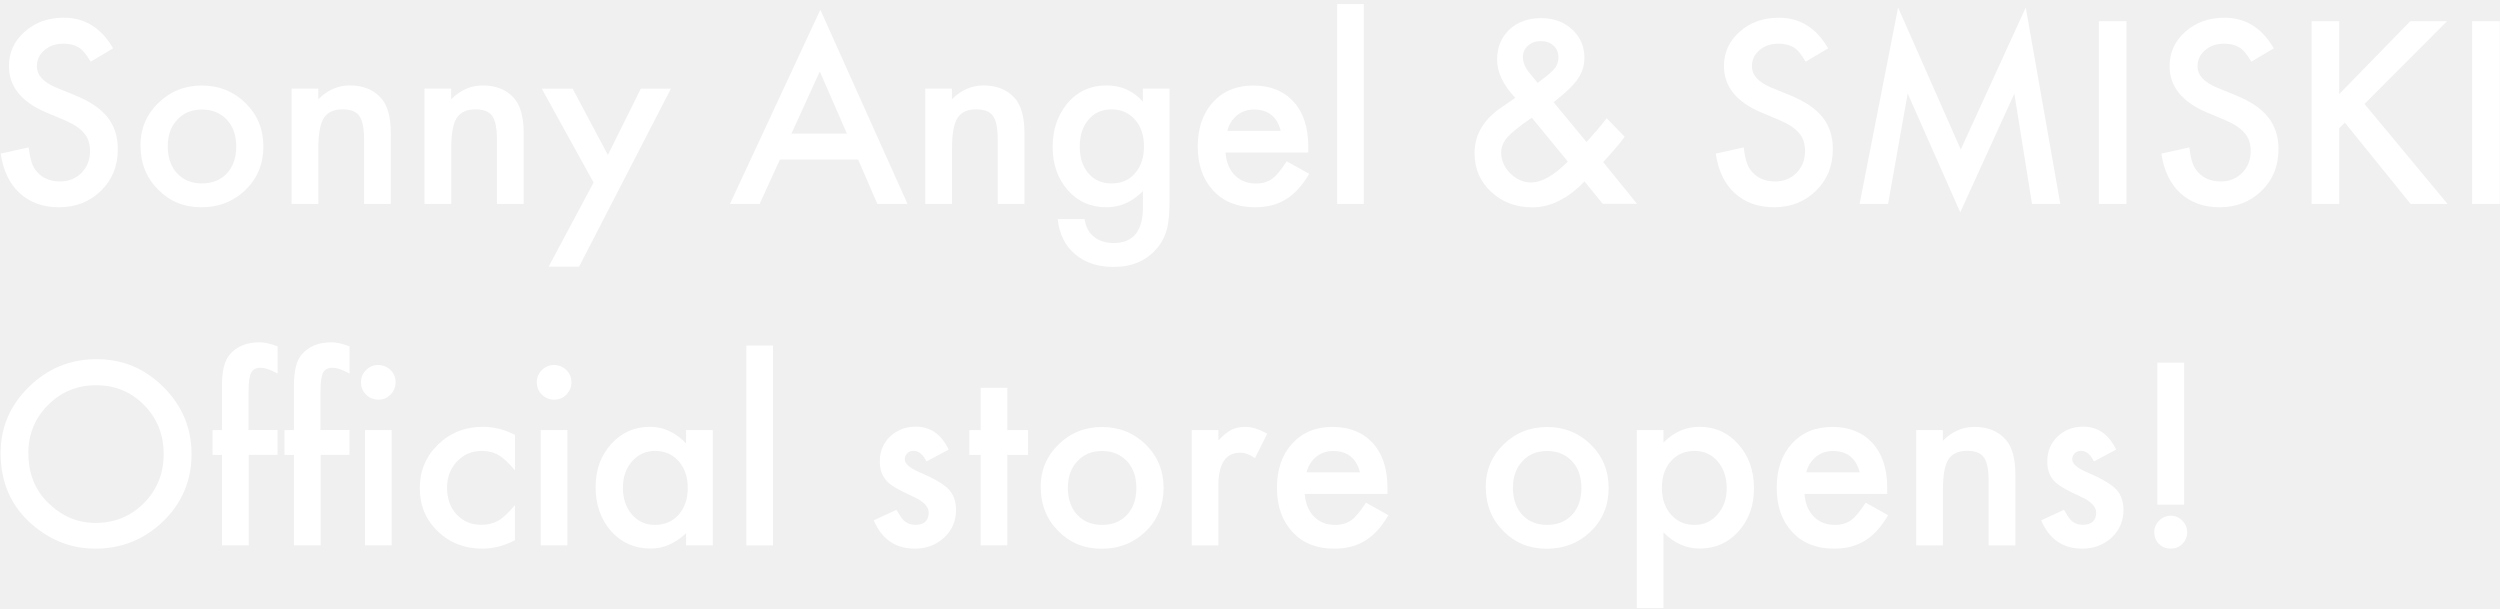
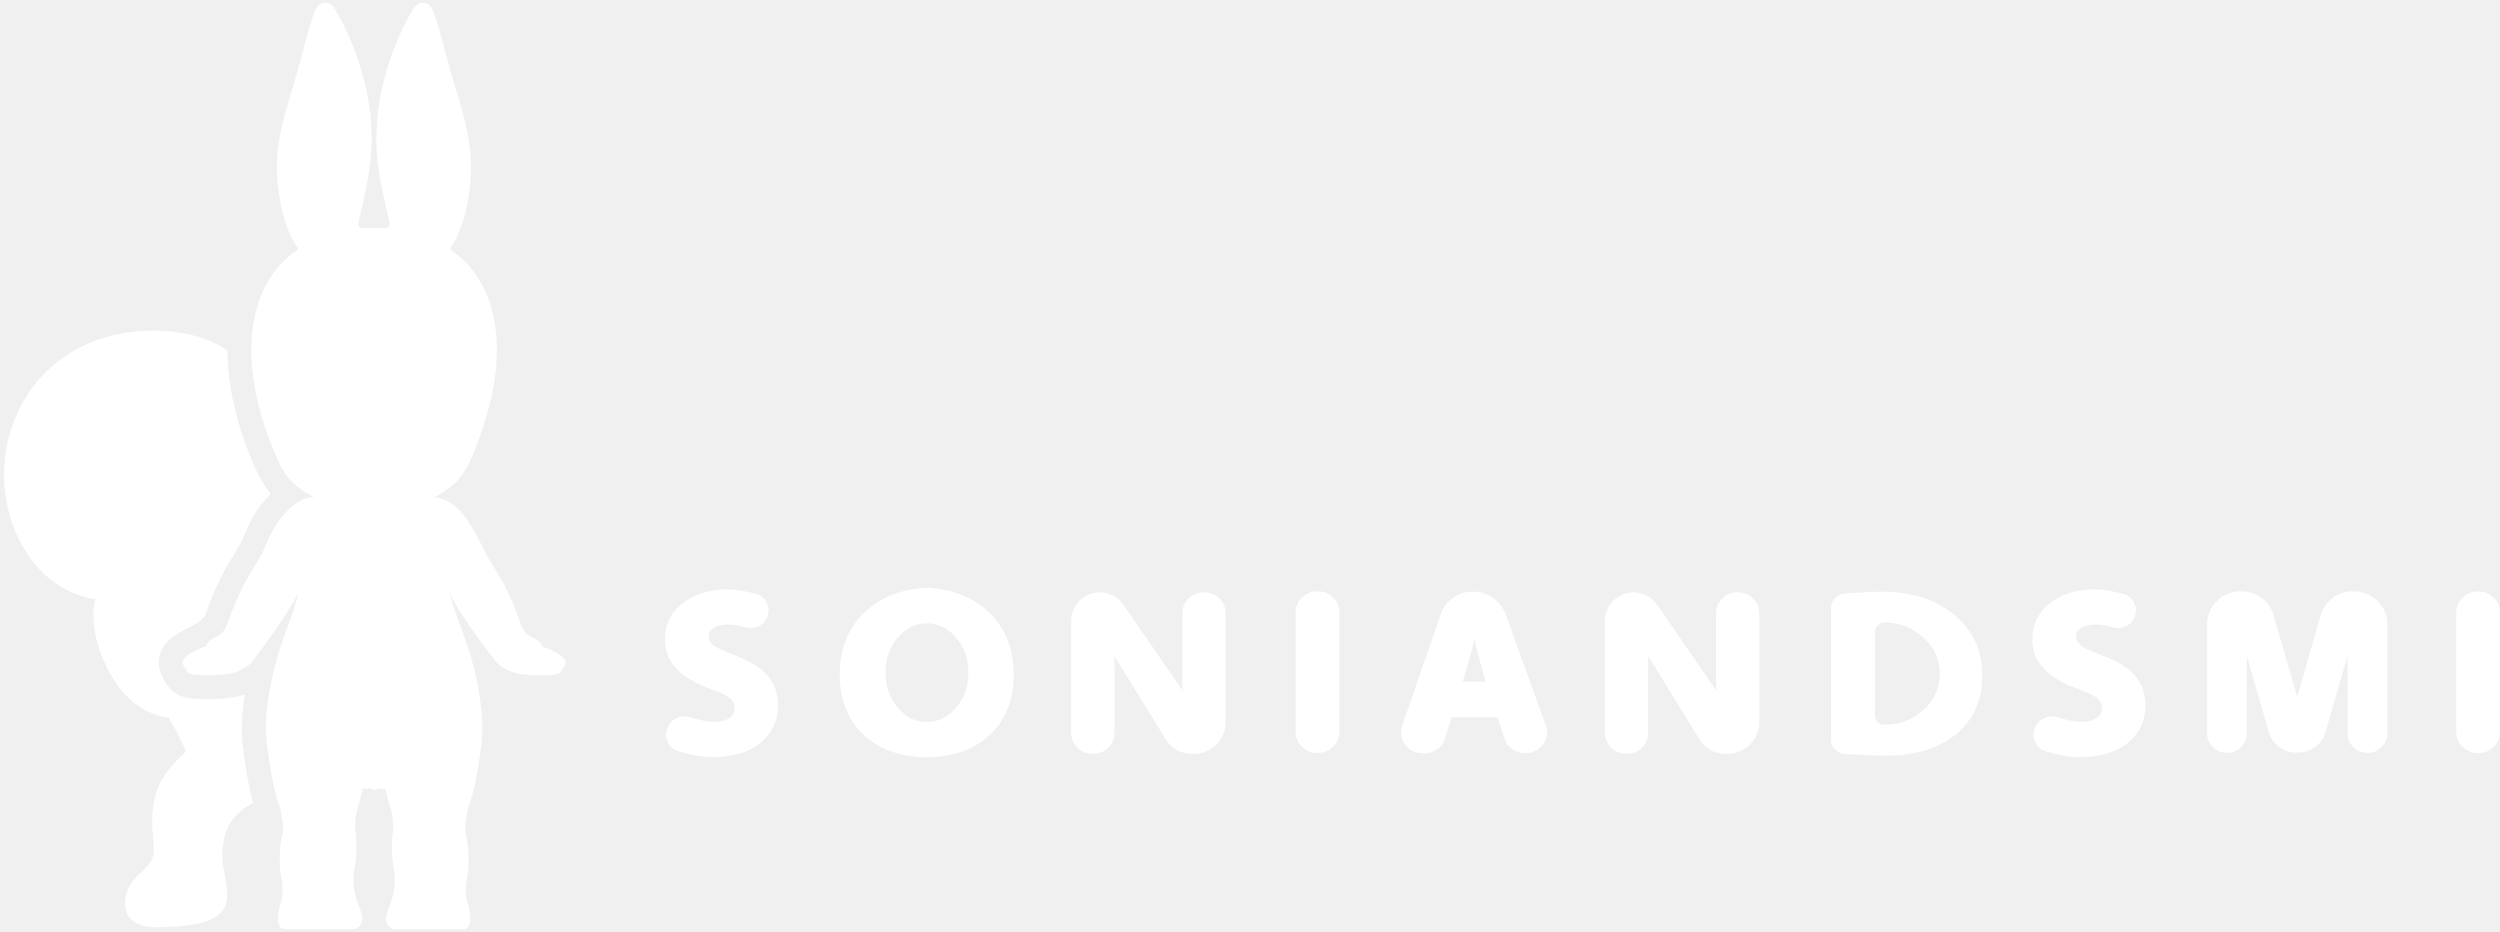
- <svg xmlns="http://www.w3.org/2000/svg" width="382" height="93" viewBox="0 0 382 93" fill="none">
-   <path d="M17.269 7.395L13.85 9.426C13.208 8.312 12.605 7.592 12.029 7.251C11.427 6.871 10.654 6.675 9.697 6.675C8.531 6.675 7.562 7.002 6.789 7.67C6.016 8.325 5.636 9.138 5.636 10.133C5.636 11.496 6.645 12.596 8.675 13.421L11.466 14.561C13.732 15.478 15.383 16.591 16.431 17.915C17.479 19.238 18.003 20.849 18.003 22.775C18.003 25.342 17.151 27.464 15.435 29.141C13.706 30.831 11.571 31.669 9.016 31.669C6.593 31.669 4.588 30.949 3.016 29.521C1.457 28.093 0.488 26.063 0.108 23.469L4.379 22.526C4.575 24.163 4.916 25.303 5.387 25.919C6.252 27.124 7.523 27.726 9.186 27.726C10.496 27.726 11.597 27.281 12.461 26.403C13.326 25.526 13.758 24.412 13.758 23.063C13.758 22.526 13.68 22.028 13.536 21.569C13.392 21.111 13.156 20.705 12.828 20.325C12.514 19.945 12.095 19.591 11.597 19.264C11.099 18.936 10.483 18.622 9.789 18.321L7.09 17.194C3.265 15.583 1.366 13.212 1.366 10.107C1.366 8.011 2.165 6.256 3.776 4.841C5.374 3.413 7.379 2.706 9.763 2.706C12.985 2.706 15.488 4.278 17.295 7.408L17.269 7.395Z" fill="white" />
-   <path d="M21.461 22.225C21.461 19.683 22.365 17.522 24.186 15.74C26.007 13.959 28.221 13.068 30.841 13.068C33.461 13.068 35.701 13.972 37.535 15.766C39.343 17.561 40.247 19.762 40.247 22.382C40.247 25.002 39.343 27.229 37.522 29.01C35.688 30.779 33.448 31.67 30.776 31.67C28.103 31.67 25.928 30.766 24.147 28.958C22.365 27.176 21.474 24.936 21.474 22.238L21.461 22.225ZM25.627 22.29C25.627 24.046 26.099 25.447 27.042 26.469C28.011 27.504 29.282 28.028 30.854 28.028C32.426 28.028 33.71 27.517 34.666 26.495C35.623 25.473 36.094 24.098 36.094 22.395C36.094 20.692 35.623 19.317 34.666 18.295C33.697 17.26 32.426 16.736 30.854 16.736C29.282 16.736 28.038 17.26 27.081 18.295C26.112 19.33 25.64 20.666 25.64 22.303L25.627 22.29Z" fill="white" />
-   <path d="M44.544 13.539H48.631V15.164C50.059 13.749 51.657 13.055 53.439 13.055C55.483 13.055 57.081 13.697 58.233 14.993C59.216 16.094 59.714 17.875 59.714 20.364V31.159H55.627V21.321C55.627 19.591 55.391 18.386 54.906 17.718C54.434 17.037 53.583 16.71 52.338 16.71C50.989 16.71 50.033 17.155 49.469 18.046C48.919 18.923 48.644 20.456 48.644 22.657V31.159H44.557V13.553L44.544 13.539Z" fill="white" />
-   <path d="M64.849 13.539H68.936V15.164C70.364 13.749 71.963 13.055 73.744 13.055C75.788 13.055 77.386 13.697 78.539 14.993C79.521 16.094 80.019 17.875 80.019 20.364V31.159H75.932V21.321C75.932 19.591 75.696 18.386 75.211 17.718C74.74 17.037 73.888 16.71 72.644 16.71C71.294 16.71 70.338 17.155 69.775 18.046C69.225 18.923 68.95 20.456 68.95 22.657V31.159H64.862V13.553L64.849 13.539Z" fill="white" />
-   <path d="M90.696 27.884L82.783 13.552H87.499L92.883 23.678L97.914 13.552H102.512L88.482 40.748H83.831L90.696 27.897V27.884Z" fill="white" />
-   <path d="M131.123 24.373H119.176L116.071 31.159H111.538L125.346 1.487L138.669 31.159H134.057L131.123 24.373ZM129.407 20.417L125.267 10.919L120.931 20.417H129.407Z" fill="white" />
-   <path d="M141.367 13.539H145.455V15.164C146.883 13.749 148.481 13.055 150.262 13.055C152.306 13.055 153.904 13.697 155.057 14.993C156.04 16.094 156.537 17.875 156.537 20.364V31.159H152.45V21.321C152.45 19.591 152.214 18.386 151.73 17.718C151.258 17.037 150.407 16.71 149.162 16.71C147.813 16.71 146.856 17.155 146.293 18.046C145.743 18.923 145.468 20.456 145.468 22.657V31.159H141.38V13.553L141.367 13.539Z" fill="white" />
-   <path d="M178.703 30.739C178.703 31.565 178.677 32.298 178.624 32.94C178.572 33.569 178.493 34.132 178.402 34.617C178.113 35.94 177.55 37.08 176.699 38.036C175.113 39.87 172.926 40.787 170.135 40.787C167.79 40.787 165.852 40.158 164.332 38.888C162.76 37.591 161.856 35.783 161.62 33.477H165.708C165.865 34.342 166.127 35.01 166.48 35.482C167.319 36.582 168.55 37.132 170.175 37.132C173.148 37.132 174.642 35.311 174.642 31.657V29.194C173.031 30.844 171.17 31.67 169.061 31.67C166.664 31.67 164.699 30.805 163.166 29.063C161.62 27.307 160.847 25.107 160.847 22.46C160.847 19.814 161.568 17.718 162.996 15.911C164.542 14.011 166.572 13.055 169.1 13.055C171.314 13.055 173.162 13.88 174.629 15.531V13.539H178.703V30.726V30.739ZM174.799 22.382C174.799 20.666 174.341 19.303 173.424 18.282C172.493 17.234 171.314 16.71 169.86 16.71C168.314 16.71 167.096 17.286 166.205 18.426C165.393 19.447 164.987 20.77 164.987 22.408C164.987 24.046 165.393 25.329 166.205 26.351C167.083 27.478 168.301 28.028 169.86 28.028C171.419 28.028 172.651 27.465 173.555 26.325C174.38 25.303 174.799 23.993 174.799 22.382Z" fill="white" />
-   <path d="M199.873 23.312H187.257C187.362 24.753 187.834 25.906 188.672 26.77C189.498 27.609 190.572 28.041 191.869 28.041C192.877 28.041 193.716 27.805 194.384 27.32C195.039 26.836 195.773 25.945 196.611 24.648L200.043 26.561C199.506 27.465 198.956 28.238 198.366 28.879C197.777 29.521 197.148 30.058 196.467 30.465C195.786 30.884 195.065 31.185 194.279 31.381C193.493 31.578 192.642 31.67 191.725 31.67C189.091 31.67 186.982 30.831 185.397 29.141C183.812 27.438 183.013 25.185 183.013 22.382C183.013 19.578 183.786 17.338 185.332 15.622C186.891 13.919 188.947 13.068 191.515 13.068C194.083 13.068 196.152 13.893 197.659 15.544C199.152 17.181 199.899 19.461 199.899 22.356V23.312H199.873ZM195.694 19.985C195.131 17.81 193.755 16.736 191.594 16.736C191.096 16.736 190.637 16.814 190.205 16.959C189.773 17.103 189.38 17.325 189.026 17.613C188.672 17.902 188.371 18.242 188.109 18.635C187.86 19.028 187.664 19.487 187.533 19.998H195.707L195.694 19.985Z" fill="white" />
-   <path d="M208.388 0.623V31.159H204.314V0.623H208.388Z" fill="white" />
-   <path d="M237.392 15.622L242.422 21.7L242.58 21.517C243.117 20.927 243.628 20.351 244.112 19.788C244.597 19.224 245.055 18.648 245.501 18.072L248.252 20.888C247.911 21.373 247.466 21.936 246.929 22.565C246.379 23.207 245.724 23.94 244.964 24.766L250.138 31.145H244.898L242.108 27.726C239.553 30.372 236.894 31.682 234.13 31.682C231.654 31.682 229.558 30.896 227.842 29.311C226.152 27.726 225.313 25.761 225.313 23.416C225.313 20.626 226.65 18.32 229.322 16.474L231.143 15.229C231.143 15.229 231.209 15.19 231.274 15.137C231.34 15.085 231.418 15.019 231.523 14.941C229.676 12.976 228.759 11.037 228.759 9.138C228.759 7.238 229.375 5.732 230.606 4.539C231.864 3.36 233.475 2.771 235.453 2.771C237.431 2.771 238.951 3.347 240.208 4.487C241.466 5.627 242.095 7.081 242.095 8.823C242.095 10.028 241.754 11.116 241.06 12.098C240.379 13.081 239.16 14.246 237.392 15.609V15.622ZM234.051 17.993L233.816 18.15C232.086 19.342 230.92 20.299 230.292 21.019C229.676 21.74 229.375 22.512 229.375 23.312C229.375 24.464 229.833 25.526 230.763 26.495C231.733 27.425 232.794 27.883 233.947 27.883C235.571 27.883 237.444 26.822 239.566 24.687L234.051 17.98V17.993ZM234.955 12.661L235.296 12.412C235.885 11.967 236.37 11.574 236.763 11.247C237.143 10.919 237.431 10.631 237.588 10.408C237.955 9.963 238.125 9.413 238.125 8.758C238.125 8.024 237.877 7.421 237.379 6.963C236.881 6.504 236.226 6.282 235.388 6.282C234.628 6.282 233.986 6.518 233.475 6.989C232.951 7.435 232.702 8.011 232.702 8.705C232.702 9.531 233.029 10.33 233.685 11.129L234.733 12.399C234.733 12.399 234.837 12.557 234.955 12.675V12.661Z" fill="white" />
-   <path d="M279.326 7.395L275.906 9.426C275.264 8.312 274.662 7.592 274.085 7.251C273.483 6.871 272.71 6.675 271.754 6.675C270.588 6.675 269.618 7.002 268.845 7.67C268.073 8.325 267.693 9.138 267.693 10.133C267.693 11.496 268.701 12.596 270.732 13.421L273.522 14.561C275.789 15.478 277.439 16.591 278.487 17.915C279.535 19.238 280.059 20.849 280.059 22.775C280.059 25.342 279.208 27.464 277.492 29.141C275.762 30.831 273.627 31.669 271.072 31.669C268.649 31.669 266.645 30.949 265.073 29.521C263.514 28.093 262.544 26.063 262.164 23.469L266.435 22.526C266.631 24.163 266.972 25.303 267.444 25.919C268.308 27.124 269.579 27.726 271.243 27.726C272.553 27.726 273.653 27.281 274.518 26.403C275.382 25.526 275.815 24.412 275.815 23.063C275.815 22.526 275.736 22.028 275.592 21.569C275.448 21.111 275.212 20.705 274.885 20.325C274.57 19.945 274.151 19.591 273.653 19.264C273.155 18.936 272.54 18.622 271.845 18.321L269.147 17.194C265.321 15.583 263.422 13.212 263.422 10.107C263.422 8.011 264.221 6.256 265.832 4.841C267.431 3.413 269.435 2.706 271.819 2.706C275.042 2.706 277.544 4.278 279.352 7.408L279.326 7.395Z" fill="white" />
-   <path d="M284.146 31.159L290.028 1.147L299.605 22.84L309.535 1.147L314.814 31.159H310.491L307.792 14.312L299.526 32.443L291.496 14.286L288.496 31.159H284.133H284.146Z" fill="white" />
-   <path d="M324.927 3.243V31.159H320.709V3.243H324.927Z" fill="white" />
-   <path d="M347.42 7.395L344.001 9.426C343.359 8.312 342.757 7.592 342.18 7.251C341.578 6.871 340.805 6.675 339.848 6.675C338.683 6.675 337.713 7.002 336.94 7.67C336.167 8.325 335.787 9.138 335.787 10.133C335.787 11.496 336.796 12.596 338.827 13.421L341.617 14.561C343.883 15.478 345.534 16.591 346.582 17.915C347.63 19.238 348.154 20.849 348.154 22.775C348.154 25.342 347.302 27.464 345.586 29.141C343.857 30.831 341.722 31.669 339.167 31.669C336.744 31.669 334.739 30.949 333.167 29.521C331.608 28.093 330.639 26.063 330.259 23.469L334.53 22.526C334.726 24.163 335.067 25.303 335.539 25.919C336.403 27.124 337.674 27.726 339.338 27.726C340.648 27.726 341.748 27.281 342.613 26.403C343.477 25.526 343.91 24.412 343.91 23.063C343.91 22.526 343.831 22.028 343.687 21.569C343.543 21.111 343.307 20.705 342.979 20.325C342.665 19.945 342.246 19.591 341.748 19.264C341.25 18.936 340.634 18.622 339.94 18.321L337.242 17.194C333.416 15.583 331.517 13.212 331.517 10.107C331.517 8.011 332.316 6.256 333.927 4.841C335.525 3.413 337.53 2.706 339.914 2.706C343.137 2.706 345.639 4.278 347.447 7.408L347.42 7.395Z" fill="white" />
-   <path d="M357.429 14.378L368.289 3.243H373.909L361.294 15.884L373.988 31.159H368.341L358.294 18.74L357.429 19.604V31.159H353.211V3.243H357.429V14.378Z" fill="white" />
-   <path d="M381.966 3.243V31.159H377.747V3.243H381.966Z" fill="white" />
-   <path d="M0.095 69.24C0.095 65.31 1.536 61.93 4.418 59.114C7.287 56.297 10.732 54.882 14.754 54.882C18.776 54.882 22.142 56.31 24.985 59.153C27.841 61.995 29.269 65.415 29.269 69.397C29.269 73.379 27.841 76.811 24.972 79.615C22.09 82.418 18.619 83.833 14.544 83.833C10.942 83.833 7.706 82.588 4.837 80.087C1.68 77.322 0.095 73.707 0.095 69.24ZM4.339 69.305C4.339 72.397 5.374 74.925 7.444 76.916C9.501 78.907 11.885 79.903 14.584 79.903C17.518 79.903 19.981 78.894 21.998 76.864C24.016 74.82 25.011 72.318 25.011 69.384C25.011 66.45 24.016 63.908 22.025 61.904C20.047 59.873 17.597 58.865 14.688 58.865C11.78 58.865 9.33 59.873 7.326 61.904C5.322 63.908 4.326 66.371 4.326 69.318L4.339 69.305Z" fill="white" />
-   <path d="M38.007 69.515V83.322H33.919V69.515H32.478V65.716H33.919V58.917C33.919 56.703 34.299 55.131 35.072 54.214C36.133 52.931 37.679 52.302 39.697 52.302C40.417 52.302 41.334 52.511 42.422 52.931V57.083L42.002 56.861C41.125 56.415 40.404 56.192 39.828 56.192C39.107 56.192 38.623 56.454 38.361 56.965C38.112 57.476 37.981 58.446 37.981 59.9V65.703H42.408V69.502H37.981L38.007 69.515Z" fill="white" />
-   <path d="M48.998 69.515V83.322H44.911V69.515H43.47V65.716H44.911V58.917C44.911 56.703 45.291 55.131 46.063 54.214C47.125 52.931 48.67 52.302 50.688 52.302C51.408 52.302 52.325 52.511 53.413 52.931V57.083L52.993 56.861C52.116 56.415 51.395 56.192 50.819 56.192C50.098 56.192 49.614 56.454 49.352 56.965C49.103 57.476 48.972 58.446 48.972 59.9V65.703H53.4V69.502H48.972L48.998 69.515Z" fill="white" />
-   <path d="M55.155 58.393C55.155 57.686 55.417 57.07 55.928 56.546C56.452 56.022 57.068 55.773 57.788 55.773C58.509 55.773 59.151 56.035 59.675 56.546C60.199 57.057 60.447 57.673 60.447 58.407C60.447 59.14 60.185 59.769 59.675 60.293C59.164 60.817 58.548 61.066 57.814 61.066C57.081 61.066 56.452 60.804 55.928 60.293C55.404 59.769 55.155 59.14 55.155 58.393ZM59.845 65.716V83.323H55.771V65.716H59.845Z" fill="white" />
-   <path d="M78.696 66.476V71.886C77.766 70.76 76.941 69.974 76.194 69.554C75.473 69.122 74.622 68.899 73.639 68.899C72.107 68.899 70.836 69.436 69.827 70.511C68.819 71.585 68.308 72.921 68.308 74.545C68.308 76.17 68.792 77.558 69.775 78.606C70.757 79.667 72.028 80.191 73.548 80.191C74.517 80.191 75.382 79.982 76.128 79.563C76.849 79.156 77.7 78.357 78.683 77.178V82.549C77.032 83.401 75.382 83.833 73.731 83.833C71.006 83.833 68.727 82.956 66.893 81.187C65.059 79.418 64.142 77.218 64.142 74.585C64.142 71.952 65.072 69.738 66.932 67.93C68.792 66.122 71.072 65.218 73.77 65.218C75.5 65.218 77.15 65.638 78.683 66.463L78.696 66.476Z" fill="white" />
-   <path d="M82.023 58.393C82.023 57.686 82.285 57.07 82.796 56.546C83.32 56.022 83.936 55.773 84.657 55.773C85.377 55.773 86.019 56.035 86.543 56.546C87.067 57.057 87.316 57.673 87.316 58.407C87.316 59.14 87.054 59.769 86.543 60.293C86.032 60.817 85.416 61.066 84.683 61.066C83.949 61.066 83.32 60.804 82.796 60.293C82.272 59.769 82.023 59.14 82.023 58.393ZM86.7 65.716V83.323H82.626V65.716H86.7Z" fill="white" />
-   <path d="M104.831 65.716H108.918V83.322H104.831V81.475C103.154 83.047 101.359 83.82 99.421 83.82C96.984 83.82 94.98 82.942 93.381 81.174C91.809 79.379 91.01 77.139 91.01 74.454C91.01 71.768 91.796 69.62 93.381 67.851C94.966 66.096 96.931 65.218 99.316 65.218C101.359 65.218 103.206 66.057 104.831 67.746V65.703V65.716ZM95.176 74.467C95.176 76.157 95.635 77.532 96.538 78.593C97.469 79.667 98.635 80.204 100.049 80.204C101.556 80.204 102.774 79.68 103.704 78.646C104.634 77.571 105.093 76.209 105.093 74.558C105.093 72.908 104.634 71.546 103.704 70.471C102.774 69.423 101.569 68.899 100.089 68.899C98.687 68.899 97.521 69.436 96.578 70.484C95.648 71.559 95.189 72.882 95.189 74.467H95.176Z" fill="white" />
-   <path d="M118.115 52.8V83.336H114.04V52.8H118.115Z" fill="white" />
-   <path d="M144.931 68.716L141.564 70.51C141.04 69.423 140.372 68.886 139.599 68.886C139.219 68.886 138.905 69.004 138.643 69.253C138.381 69.502 138.25 69.816 138.25 70.196C138.25 70.877 139.036 71.545 140.594 72.2C142.756 73.13 144.21 73.982 144.957 74.768C145.704 75.554 146.083 76.602 146.083 77.938C146.083 79.641 145.455 81.056 144.197 82.209C142.979 83.296 141.511 83.833 139.782 83.833C136.835 83.833 134.739 82.392 133.507 79.51L136.979 77.899C137.464 78.737 137.83 79.274 138.079 79.51C138.577 79.969 139.167 80.191 139.848 80.191C141.223 80.191 141.904 79.562 141.904 78.305C141.904 77.584 141.367 76.903 140.319 76.274C139.913 76.065 139.494 75.868 139.088 75.672C138.682 75.475 138.263 75.279 137.843 75.069C136.664 74.493 135.826 73.916 135.354 73.34C134.739 72.606 134.437 71.663 134.437 70.497C134.437 68.965 134.961 67.707 136.009 66.698C137.084 65.703 138.381 65.192 139.913 65.192C142.166 65.192 143.843 66.358 144.944 68.677L144.931 68.716Z" fill="white" />
-   <path d="M153.917 69.515V83.322H149.843V69.515H148.114V65.716H149.843V59.258H153.917V65.716H157.088V69.515H153.917Z" fill="white" />
-   <path d="M159.013 74.401C159.013 71.86 159.917 69.699 161.738 67.917C163.559 66.135 165.773 65.245 168.393 65.245C171.013 65.245 173.253 66.148 175.087 67.943C176.895 69.738 177.799 71.939 177.799 74.559C177.799 77.179 176.895 79.406 175.074 81.187C173.24 82.956 171 83.847 168.328 83.847C165.655 83.847 163.48 82.943 161.699 81.135C159.917 79.353 159.026 77.113 159.026 74.415L159.013 74.401ZM163.166 74.467C163.166 76.222 163.638 77.624 164.581 78.646C165.55 79.681 166.821 80.205 168.393 80.205C169.965 80.205 171.249 79.694 172.205 78.672C173.162 77.65 173.633 76.275 173.633 74.572C173.633 72.869 173.162 71.493 172.205 70.472C171.236 69.437 169.965 68.913 168.393 68.913C166.821 68.913 165.577 69.437 164.62 70.472C163.651 71.506 163.179 72.843 163.179 74.48L163.166 74.467Z" fill="white" />
-   <path d="M182.096 65.716H186.17V67.288C186.917 66.502 187.585 65.965 188.161 65.677C188.751 65.376 189.445 65.231 190.257 65.231C191.332 65.231 192.445 65.585 193.624 66.279L191.764 70C190.991 69.45 190.244 69.174 189.497 69.174C187.284 69.174 186.17 70.851 186.17 74.205V83.335H182.096V65.729V65.716Z" fill="white" />
-   <path d="M211.977 75.476H199.362C199.467 76.916 199.938 78.069 200.777 78.934C201.602 79.772 202.676 80.205 203.973 80.205C204.982 80.205 205.82 79.969 206.488 79.484C207.143 78.999 207.877 78.109 208.715 76.812L212.148 78.724C211.611 79.628 211.06 80.401 210.471 81.043C209.881 81.685 209.253 82.222 208.571 82.628C207.89 83.047 207.17 83.349 206.384 83.545C205.598 83.742 204.746 83.833 203.829 83.833C201.196 83.833 199.087 82.995 197.502 81.305C195.917 79.602 195.117 77.349 195.117 74.546C195.117 71.742 195.89 69.502 197.436 67.786C198.995 66.083 201.052 65.231 203.62 65.231C206.187 65.231 208.257 66.057 209.764 67.707C211.257 69.345 212.004 71.624 212.004 74.519V75.476H211.977ZM207.798 72.161C207.235 69.987 205.86 68.912 203.698 68.912C203.2 68.912 202.742 68.991 202.309 69.135C201.877 69.279 201.484 69.502 201.13 69.79C200.777 70.078 200.475 70.419 200.213 70.812C199.965 71.205 199.768 71.663 199.637 72.174H207.812L207.798 72.161Z" fill="white" />
-   <path d="M227.016 74.401C227.016 71.86 227.92 69.699 229.741 67.917C231.562 66.135 233.776 65.245 236.396 65.245C239.016 65.245 241.256 66.148 243.09 67.943C244.898 69.738 245.802 71.939 245.802 74.559C245.802 77.179 244.898 79.406 243.077 81.187C241.243 82.956 239.003 83.847 236.331 83.847C233.658 83.847 231.484 82.943 229.702 81.135C227.92 79.353 227.03 77.113 227.03 74.415L227.016 74.401ZM231.169 74.467C231.169 76.222 231.641 77.624 232.584 78.646C233.553 79.681 234.824 80.205 236.396 80.205C237.968 80.205 239.252 79.694 240.208 78.672C241.165 77.65 241.636 76.275 241.636 74.572C241.636 72.869 241.165 71.493 240.208 70.472C239.239 69.437 237.968 68.913 236.396 68.913C234.824 68.913 233.58 69.437 232.623 70.472C231.654 71.506 231.182 72.843 231.182 74.48L231.169 74.467Z" fill="white" />
-   <path d="M254.173 92.911H250.099V65.716H254.173V67.629C255.771 66.03 257.592 65.218 259.636 65.218C262.059 65.218 264.051 66.109 265.623 67.891C267.208 69.659 268.007 71.899 268.007 74.598C268.007 77.296 267.221 79.432 265.636 81.2C264.064 82.942 262.099 83.82 259.701 83.82C257.645 83.82 255.798 82.995 254.173 81.344V92.898V92.911ZM263.841 74.637C263.841 72.947 263.383 71.572 262.466 70.511C261.535 69.436 260.37 68.899 258.955 68.899C257.461 68.899 256.243 69.423 255.326 70.458C254.396 71.493 253.937 72.856 253.937 74.545C253.937 76.235 254.396 77.558 255.326 78.632C256.243 79.68 257.448 80.204 258.942 80.204C260.356 80.204 261.509 79.68 262.426 78.619C263.369 77.558 263.841 76.235 263.841 74.637Z" fill="white" />
-   <path d="M288.339 75.476H275.723C275.828 76.916 276.299 78.069 277.138 78.934C277.963 79.772 279.037 80.205 280.334 80.205C281.343 80.205 282.181 79.969 282.85 79.484C283.505 78.999 284.238 78.109 285.077 76.812L288.509 78.724C287.972 79.628 287.421 80.401 286.832 81.043C286.242 81.685 285.614 82.222 284.932 82.628C284.251 83.047 283.531 83.349 282.745 83.545C281.959 83.742 281.107 83.833 280.19 83.833C277.557 83.833 275.448 82.995 273.863 81.305C272.278 79.602 271.479 77.349 271.479 74.546C271.479 71.742 272.251 69.502 273.797 67.786C275.356 66.083 277.413 65.231 279.981 65.231C282.548 65.231 284.618 66.057 286.125 67.707C287.618 69.345 288.365 71.624 288.365 74.519V75.476H288.339ZM284.16 72.161C283.596 69.987 282.221 68.912 280.059 68.912C279.561 68.912 279.103 68.991 278.671 69.135C278.238 69.279 277.845 69.502 277.492 69.79C277.138 70.078 276.837 70.419 276.575 70.812C276.326 71.205 276.129 71.663 275.998 72.174H284.173L284.16 72.161Z" fill="white" />
-   <path d="M292.779 65.716H296.867V67.341C298.295 65.926 299.893 65.231 301.674 65.231C303.718 65.231 305.316 65.873 306.469 67.17C307.452 68.271 307.949 70.052 307.949 72.541V83.335H303.862V73.498C303.862 71.768 303.626 70.563 303.142 69.895C302.67 69.214 301.819 68.886 300.574 68.886C299.225 68.886 298.268 69.332 297.705 70.222C297.155 71.1 296.88 72.633 296.88 74.834V83.335H292.793V65.729L292.779 65.716Z" fill="white" />
-   <path d="M323.316 68.716L319.949 70.51C319.425 69.423 318.757 68.886 317.984 68.886C317.604 68.886 317.29 69.004 317.028 69.253C316.766 69.502 316.635 69.816 316.635 70.196C316.635 70.877 317.421 71.545 318.98 72.2C321.141 73.13 322.596 73.982 323.342 74.768C324.089 75.554 324.469 76.602 324.469 77.938C324.469 79.641 323.84 81.056 322.582 82.209C321.364 83.296 319.897 83.833 318.168 83.833C315.22 83.833 313.124 82.392 311.893 79.51L315.364 77.899C315.849 78.737 316.216 79.274 316.465 79.51C316.962 79.969 317.552 80.191 318.233 80.191C319.609 80.191 320.29 79.562 320.29 78.305C320.29 77.584 319.753 76.903 318.705 76.274C318.299 76.065 317.879 75.868 317.473 75.672C317.067 75.475 316.648 75.279 316.229 75.069C315.05 74.493 314.211 73.916 313.74 73.34C313.124 72.606 312.823 71.663 312.823 70.497C312.823 68.965 313.347 67.707 314.395 66.698C315.469 65.703 316.766 65.192 318.299 65.192C320.552 65.192 322.229 66.358 323.329 68.677L323.316 68.716Z" fill="white" />
-   <path d="M329.172 81.305C329.172 80.624 329.421 80.047 329.919 79.549C330.416 79.052 331.006 78.803 331.687 78.803C332.368 78.803 332.971 79.052 333.456 79.549C333.94 80.047 334.202 80.637 334.202 81.318C334.202 81.999 333.953 82.615 333.456 83.113C332.958 83.61 332.381 83.833 331.687 83.833C330.993 83.833 330.377 83.597 329.892 83.113C329.408 82.628 329.172 82.025 329.172 81.305ZM329.644 77.113V55.419H333.731V77.113H329.644Z" fill="white" />
+ <svg xmlns="http://www.w3.org/2000/svg" width="432" height="161" viewBox="0 0 432 161" fill="none">
+   <path d="M42.292 119.979C41.377 120.314 40.619 120.47 40.329 120.515C40.262 120.515 40.195 120.537 40.128 120.537C38.789 120.715 37.361 120.805 35.888 120.805C34.17 120.805 33.01 120.693 32.876 120.671C32.831 120.671 32.764 120.671 32.72 120.671C31.18 120.448 29.864 119.689 29.038 118.573C28.904 118.417 28.77 118.261 28.681 118.105C28.525 117.859 28.391 117.614 28.279 117.346C27.811 116.587 27.543 115.74 27.476 115.003C27.476 114.869 27.454 114.735 27.454 114.602C27.387 111.411 29.975 109.737 32.831 108.332C34.75 107.461 35.464 106.346 35.464 106.368C35.487 106.257 35.487 106.279 35.531 106.145C37.115 101.504 38.968 98.112 40.262 96.104C41.065 94.855 41.757 93.56 42.315 92.244C43.274 90.013 44.189 88.384 45.104 87.246C45.55 86.71 46.108 86.019 46.777 85.327C45.728 84.077 44.881 82.605 44.055 80.775C42.27 76.759 39.302 68.815 39.302 60.626V60.582C38.633 60.113 37.941 59.689 37.182 59.31C29.016 55.361 11.834 55.695 4.002 69.418C-3.83 83.14 3.087 101.593 16.475 103.534C16.475 103.534 14.556 109.537 20.001 117.993C23.884 123.75 29.149 123.995 29.149 123.995C29.149 123.995 30.823 126.785 32.139 129.886C32.139 129.886 28.547 132.898 27.342 136.022C25.245 141.489 27.074 146.041 26.427 147.982C25.468 150.883 22.165 151.307 21.674 155.39C21.161 159.473 24.62 160.232 26.941 160.232C29.261 160.232 34.304 160.031 36.669 158.759C39.034 157.487 39.458 156.059 39.146 153.159C38.856 150.258 37.852 148.517 38.856 144.367C39.659 141.087 42.56 139.347 43.743 138.744C42.582 134.616 42.024 129.417 41.958 128.77C41.623 125.937 41.868 122.835 42.292 119.979Z" fill="white" />
+   <path d="M93.637 111.724C93.57 110.765 91.918 110.073 91.918 110.073C90.401 109.582 89.866 107.507 89.866 107.507C88.326 102.933 86.474 99.742 85.314 97.979C84.6 96.886 83.975 95.77 83.417 94.588C82.882 93.472 82.056 91.843 80.762 89.88C78.776 86.845 76.388 86.064 75.094 85.885C75.228 85.819 75.362 85.752 75.473 85.685C78.642 83.989 80.048 82.315 81.453 79.125C81.677 78.634 81.9 78.098 82.123 77.518C82.212 77.451 82.234 77.362 82.212 77.273C83.953 72.922 85.849 66.741 85.849 60.627C85.849 54.513 84.332 50.14 81.632 46.637C80.628 45.32 79.356 44.182 77.906 43.201C77.839 43.067 77.772 42.844 77.883 42.71C79.802 40.233 81.386 34.365 81.386 28.876C81.386 25.373 80.918 22.249 78.396 14.149C77.169 10.222 75.741 3.684 74.648 1.498C74.291 0.784 73.755 0.471 73.086 0.471C72.349 0.471 71.814 0.828 71.435 1.475C67.619 7.901 65.031 16.09 65.031 23.945C65.031 29.791 66.793 35.882 67.329 38.493C67.463 39.162 66.838 39.452 66.838 39.452C66.102 39.385 65.365 39.363 64.629 39.363C63.893 39.363 63.156 39.407 62.42 39.452C62.42 39.452 61.773 39.162 61.929 38.493C62.465 35.882 64.227 29.791 64.227 23.945C64.227 16.09 61.639 7.901 57.823 1.475C57.444 0.851 56.886 0.471 56.172 0.471C55.503 0.471 54.967 0.784 54.61 1.498C53.517 3.684 52.089 10.222 50.861 14.149C48.34 22.249 47.871 25.373 47.871 28.876C47.871 34.387 49.456 40.233 51.375 42.71C51.486 42.866 51.419 43.067 51.375 43.201C49.924 44.182 48.675 45.343 47.648 46.637C44.948 50.14 43.431 54.736 43.431 60.627C43.431 67.678 45.93 74.796 47.827 79.102C49.255 82.293 50.638 83.967 53.807 85.662C53.963 85.752 54.097 85.819 54.275 85.885C51.598 86.019 49.835 87.916 48.295 89.835C47.492 90.839 46.689 92.468 46.086 93.851C45.417 95.413 44.614 96.886 43.721 98.314C42.561 100.121 40.865 103.2 39.415 107.462C39.415 107.462 38.857 109.537 37.362 110.028C37.362 110.028 35.711 110.72 35.644 111.679C35.644 111.679 31.538 112.996 31.56 114.513C31.56 114.513 31.649 115.272 32.14 115.495C32.14 115.495 32.14 115.629 32.185 115.785H32.118C32.118 115.785 32.118 115.785 32.207 115.83C32.297 116.097 32.587 116.432 33.323 116.544C33.323 116.544 34.349 116.655 35.889 116.655C36.938 116.655 38.232 116.611 39.593 116.432C39.593 116.432 42.605 115.874 43.855 113.978C43.855 113.978 49.5 106.659 51.575 102.375C51.575 102.375 50.772 105.454 50.705 105.543C50.638 105.633 48.496 111.679 48.496 111.679C48.496 111.679 45.261 121.185 46.086 128.258C46.086 128.258 46.823 135.287 48.251 139.147C48.251 139.147 49.389 142.828 48.675 144.703C48.675 144.703 47.894 148.496 48.719 152.356C48.719 152.356 49.099 154.699 48.429 156.194C48.429 156.194 48.028 157.533 48.028 158.983C48.028 158.983 48.028 160.344 49.076 160.545H52.714H57.6H59.921H61.148C61.148 160.545 62.822 160.366 62.554 158.291C62.554 158.291 62.375 157.31 61.884 156.194C61.884 156.194 60.501 153.316 61.371 149.433C61.371 149.433 61.84 146.689 61.371 143.275C61.371 143.275 61.304 140.887 61.884 139.459C61.884 139.459 62.487 137.317 62.665 136.246C62.665 136.246 62.665 136.246 62.688 136.246V136.201C62.822 136.246 63.045 136.313 63.29 136.313C63.491 136.313 63.692 136.268 63.893 136.112C64.116 136.425 64.45 136.469 64.562 136.469C64.584 136.469 64.607 136.469 64.607 136.469C64.607 136.469 64.607 136.469 64.629 136.469C64.629 136.469 64.651 136.469 64.674 136.469C64.718 136.469 64.785 136.469 64.852 136.469C64.852 136.469 64.852 136.469 64.874 136.469C65.053 136.425 65.254 136.358 65.365 136.201C65.522 136.268 65.834 136.335 66.169 136.335C66.302 136.335 66.459 136.335 66.615 136.291C66.793 137.339 67.418 139.481 67.418 139.481C67.998 140.909 67.931 143.297 67.931 143.297C67.463 146.711 67.931 149.455 67.931 149.455C68.802 153.338 67.418 156.216 67.418 156.216C66.927 157.332 66.749 158.314 66.749 158.314C66.481 160.389 68.154 160.567 68.154 160.567H69.404H71.725H76.611H80.226C81.252 160.366 81.275 159.005 81.275 159.005C81.275 157.555 80.873 156.216 80.873 156.216C80.204 154.721 80.583 152.378 80.583 152.378C81.409 148.541 80.628 144.725 80.628 144.725C79.936 142.851 81.052 139.169 81.052 139.169C82.48 135.331 83.216 128.28 83.216 128.28C83.997 120.805 80.806 111.702 80.806 111.702C80.806 111.702 78.642 105.655 78.597 105.566C78.53 105.476 77.66 102.464 77.66 102.464C79.735 106.748 85.448 114 85.448 114C86.697 115.897 89.709 116.454 89.709 116.454C91.07 116.633 92.342 116.678 93.413 116.678C94.953 116.678 95.98 116.566 95.98 116.566C96.716 116.454 97.006 116.12 97.095 115.852C97.184 115.852 97.184 115.807 97.184 115.807H97.118C97.162 115.651 97.162 115.517 97.162 115.517C97.653 115.294 97.742 114.535 97.742 114.535C97.765 113.018 93.659 111.702 93.659 111.702L93.637 111.724Z" fill="white" />
+   <path d="M127.129 113.308C125.3 112.617 124.095 112.059 123.47 111.657C122.8 111.211 122.466 110.653 122.466 109.984C122.466 109.403 122.711 108.935 123.224 108.578C123.827 108.132 124.675 107.909 125.768 107.909C126.661 107.909 127.709 108.065 128.892 108.399C129.74 108.623 130.521 108.533 131.28 108.109C131.994 107.708 132.462 107.105 132.685 106.324V106.235C132.908 105.454 132.819 104.695 132.395 103.981C131.971 103.245 131.324 102.777 130.454 102.576C128.535 102.085 126.973 101.839 125.813 101.839C122.577 101.839 119.944 102.643 117.936 104.249C115.906 105.833 114.901 107.931 114.901 110.519C114.901 114.335 117.534 117.191 122.778 119.043C124.362 119.601 125.5 120.136 126.125 120.649C126.661 121.096 126.951 121.653 126.951 122.323C126.951 123.081 126.638 123.662 126.014 124.085C125.366 124.532 124.474 124.733 123.291 124.733C122.31 124.733 120.948 124.465 119.253 123.929C118.36 123.662 117.534 123.751 116.731 124.197C115.928 124.643 115.437 125.29 115.214 126.138V126.205C114.991 126.986 115.102 127.723 115.504 128.459C115.906 129.173 116.53 129.641 117.356 129.865C119.61 130.512 121.462 130.846 122.912 130.846C126.817 130.846 129.807 129.887 131.86 127.968C133.578 126.361 134.448 124.331 134.448 121.876C134.448 119.846 133.846 118.15 132.618 116.722C131.458 115.361 129.584 114.223 127.062 113.286L127.129 113.308Z" fill="white" />
+   <path d="M161.18 101.638C160.734 101.593 160.399 101.549 160.176 101.549C159.93 101.549 159.596 101.571 159.172 101.638C155.044 102.017 151.697 103.512 149.131 106.078C146.453 108.756 145.114 112.259 145.114 116.588C145.114 120.56 146.297 123.817 148.64 126.383C151.161 129.105 154.664 130.578 159.172 130.824C159.44 130.846 159.663 130.868 159.819 130.868H160.466C160.622 130.868 160.823 130.868 161.135 130.824C165.62 130.578 169.124 129.083 171.645 126.383C173.988 123.84 175.171 120.56 175.171 116.588C175.171 112.259 173.832 108.756 171.154 106.078C168.61 103.49 165.263 102.017 161.135 101.638H161.18ZM165.174 122.322C163.768 123.951 162.117 124.754 160.176 124.754C158.235 124.754 156.561 123.951 155.178 122.322C153.727 120.649 153.013 118.618 153.013 116.231C153.013 113.843 153.727 111.813 155.178 110.139C156.561 108.511 158.235 107.707 160.176 107.707C162.117 107.707 163.791 108.511 165.174 110.139C166.602 111.813 167.339 113.843 167.339 116.231C167.339 118.618 166.625 120.649 165.174 122.322Z" fill="white" />
+   <path d="M227.697 102.174H227.63C226.558 102.174 225.666 102.553 224.952 103.289C224.238 103.981 223.881 104.829 223.881 105.833V126.45C223.881 127.454 224.238 128.302 224.952 128.994C225.666 129.73 226.558 130.11 227.63 130.11H227.697C228.768 130.11 229.66 129.73 230.374 128.994C231.088 128.302 231.445 127.454 231.445 126.45V105.833C231.445 104.829 231.088 103.981 230.374 103.289C229.66 102.553 228.768 102.174 227.697 102.174Z" fill="white" />
+   <path d="M260.118 106.079C259.717 104.941 259.003 104.004 257.976 103.312C256.972 102.598 255.834 102.241 254.562 102.241H254.495C253.201 102.241 252.041 102.621 251.037 103.357C250.033 104.071 249.341 105.008 248.939 106.168L242.312 125.402C241.91 126.562 242.067 127.633 242.781 128.615C243.517 129.642 244.521 130.177 245.838 130.177H246.172C246.998 130.177 247.734 129.932 248.404 129.441C249.051 128.972 249.497 128.347 249.72 127.589L250.836 123.952H258.757L259.984 127.633C260.208 128.37 260.632 128.972 261.279 129.441C261.948 129.909 262.684 130.155 263.51 130.155H263.599C264.893 130.155 265.92 129.619 266.679 128.571C267.393 127.544 267.526 126.473 267.102 125.335L260.141 106.057L260.118 106.079ZM256.727 117.793H252.755C253.625 114.915 254.295 112.505 254.763 110.519C255.343 112.929 256.727 117.793 256.727 117.793Z" fill="white" />
+   <path d="M337.435 106.012C334.222 103.491 330.094 102.241 325.051 102.241C324.069 102.241 321.994 102.353 318.825 102.554C318.111 102.598 317.531 102.888 317.062 103.401C316.616 103.87 316.393 104.428 316.393 105.053V127.812C316.393 128.481 316.616 129.039 317.062 129.508C317.576 129.999 318.178 130.266 318.892 130.311C322.529 130.489 324.805 130.579 325.742 130.579C331.098 130.579 335.293 129.262 338.305 126.607C341.139 124.13 342.545 120.85 342.545 116.789C342.545 112.26 340.826 108.69 337.412 106.012H337.435ZM332.392 122.635C330.495 124.376 328.242 125.246 325.609 125.246C325.185 125.246 324.805 125.09 324.471 124.777C324.136 124.443 323.98 124.041 323.98 123.55V109.27C323.98 108.779 324.136 108.355 324.471 108.043C324.805 107.73 325.185 107.574 325.609 107.574C328.242 107.574 330.495 108.444 332.392 110.185C334.244 111.88 335.181 113.978 335.181 116.432C335.181 118.887 334.244 120.962 332.392 122.68V122.635Z" fill="white" />
+   <path d="M363.408 113.308C361.578 112.617 360.373 112.059 359.749 111.657C359.079 111.211 358.745 110.653 358.745 109.984C358.745 109.403 358.99 108.935 359.503 108.578C360.106 108.132 360.954 107.909 362.047 107.909C362.939 107.909 363.988 108.065 365.171 108.399C366.019 108.623 366.8 108.533 367.558 108.109C368.272 107.708 368.741 107.105 368.964 106.324V106.235C369.187 105.454 369.098 104.695 368.674 103.981C368.25 103.245 367.603 102.777 366.733 102.576C364.814 102.085 363.252 101.839 362.092 101.839C358.856 101.839 356.223 102.643 354.215 104.249C352.184 105.833 351.18 107.931 351.18 110.519C351.18 114.335 353.813 117.191 359.057 119.043C360.641 119.601 361.779 120.136 362.404 120.649C362.94 121.096 363.23 121.653 363.23 122.323C363.23 123.081 362.917 123.662 362.292 124.085C361.645 124.532 360.753 124.733 359.57 124.733C358.588 124.733 357.227 124.465 355.531 123.929C354.639 123.662 353.813 123.751 353.01 124.197C352.207 124.643 351.716 125.29 351.493 126.138V126.205C351.269 126.986 351.381 127.723 351.783 128.459C352.184 129.173 352.809 129.641 353.635 129.865C355.888 130.512 357.74 130.846 359.191 130.846C363.096 130.846 366.086 129.887 368.139 127.968C369.857 126.361 370.727 124.331 370.727 121.876C370.727 119.846 370.124 118.15 368.897 116.722C367.737 115.361 365.863 114.223 363.341 113.286L363.408 113.308Z" fill="white" />
+   <path d="M406.674 102.174H406.585C405.246 102.174 404.085 102.553 403.081 103.334C402.033 104.137 401.341 105.141 400.984 106.369L396.967 120.448L392.884 106.346C392.549 105.119 391.858 104.115 390.831 103.356C389.805 102.575 388.622 102.174 387.306 102.174H387.216C385.588 102.174 384.204 102.732 383.088 103.847C381.95 104.985 381.393 106.324 381.393 107.886V126.785C381.393 127.678 381.727 128.436 382.374 129.061C383.021 129.73 383.825 130.087 384.784 130.087H384.851C385.811 130.087 386.614 129.753 387.261 129.106C387.908 128.459 388.243 127.678 388.243 126.785V113.308L392.014 126.406C392.304 127.477 392.906 128.369 393.799 129.039C394.714 129.73 395.763 130.065 396.901 130.065H396.99C398.15 130.065 399.177 129.73 400.091 129.039C401.006 128.369 401.586 127.477 401.876 126.406L405.67 113.308V126.785C405.67 127.678 406.004 128.436 406.652 129.106C407.299 129.753 408.102 130.087 409.061 130.087H409.128C410.088 130.087 410.891 129.753 411.538 129.061C412.185 128.436 412.52 127.678 412.52 126.785V107.886C412.52 106.324 411.962 104.963 410.824 103.847C409.709 102.732 408.325 102.174 406.696 102.174H406.674Z" fill="white" />
+   <path d="M430.929 103.312C430.215 102.576 429.322 102.196 428.251 102.196H428.184C427.113 102.196 426.221 102.576 425.507 103.312C424.793 104.004 424.436 104.852 424.436 105.856V126.473C424.436 127.477 424.793 128.325 425.507 129.017C426.221 129.753 427.113 130.132 428.184 130.132H428.251C429.322 130.132 430.215 129.753 430.929 129.017C431.643 128.325 432 127.477 432 126.473V105.856C432 104.852 431.643 104.004 430.929 103.312Z" fill="white" />
+   <path d="M208.083 102.33H208.016C206.99 102.33 206.097 102.687 205.361 103.423C204.647 104.115 204.312 104.963 204.312 105.945V119.288L194.293 104.74C193.423 103.312 191.839 102.352 190.054 102.352C190.054 102.352 190.054 102.352 190.009 102.352C187.287 102.375 185.1 104.584 185.1 107.306V107.351V126.651C185.1 127.633 185.457 128.481 186.171 129.195C186.885 129.909 187.755 130.244 188.804 130.244H188.871C189.92 130.244 190.79 129.887 191.504 129.195C192.218 128.481 192.575 127.633 192.575 126.651V113.353L201.367 127.633C202.438 129.396 204.022 130.266 206.12 130.266H206.209C207.771 130.266 209.087 129.731 210.158 128.659C211.252 127.566 211.787 126.272 211.787 124.777V105.967C211.787 104.985 211.43 104.137 210.716 103.423C210.002 102.709 209.132 102.375 208.083 102.375V102.33Z" fill="white" />
+   <path d="M300.305 102.33H300.238C299.212 102.33 298.319 102.687 297.583 103.423C296.869 104.115 296.534 104.963 296.534 105.945V119.288L286.515 104.74C285.645 103.312 284.061 102.352 282.276 102.352C282.276 102.352 282.254 102.352 282.231 102.352C279.509 102.375 277.322 104.584 277.322 107.306V107.351V126.651C277.322 127.633 277.679 128.481 278.393 129.195C279.107 129.909 279.978 130.244 281.026 130.244H281.093C282.142 130.244 283.012 129.887 283.726 129.195C284.44 128.481 284.797 127.633 284.797 126.651V113.353L293.589 127.633C294.66 129.396 296.244 130.266 298.342 130.266H298.431C299.993 130.266 301.309 129.731 302.38 128.659C303.474 127.566 304.009 126.272 304.009 124.777V105.967C304.009 104.985 303.652 104.137 302.938 103.423C302.224 102.709 301.354 102.375 300.305 102.375V102.33Z" fill="white" />
</svg>
